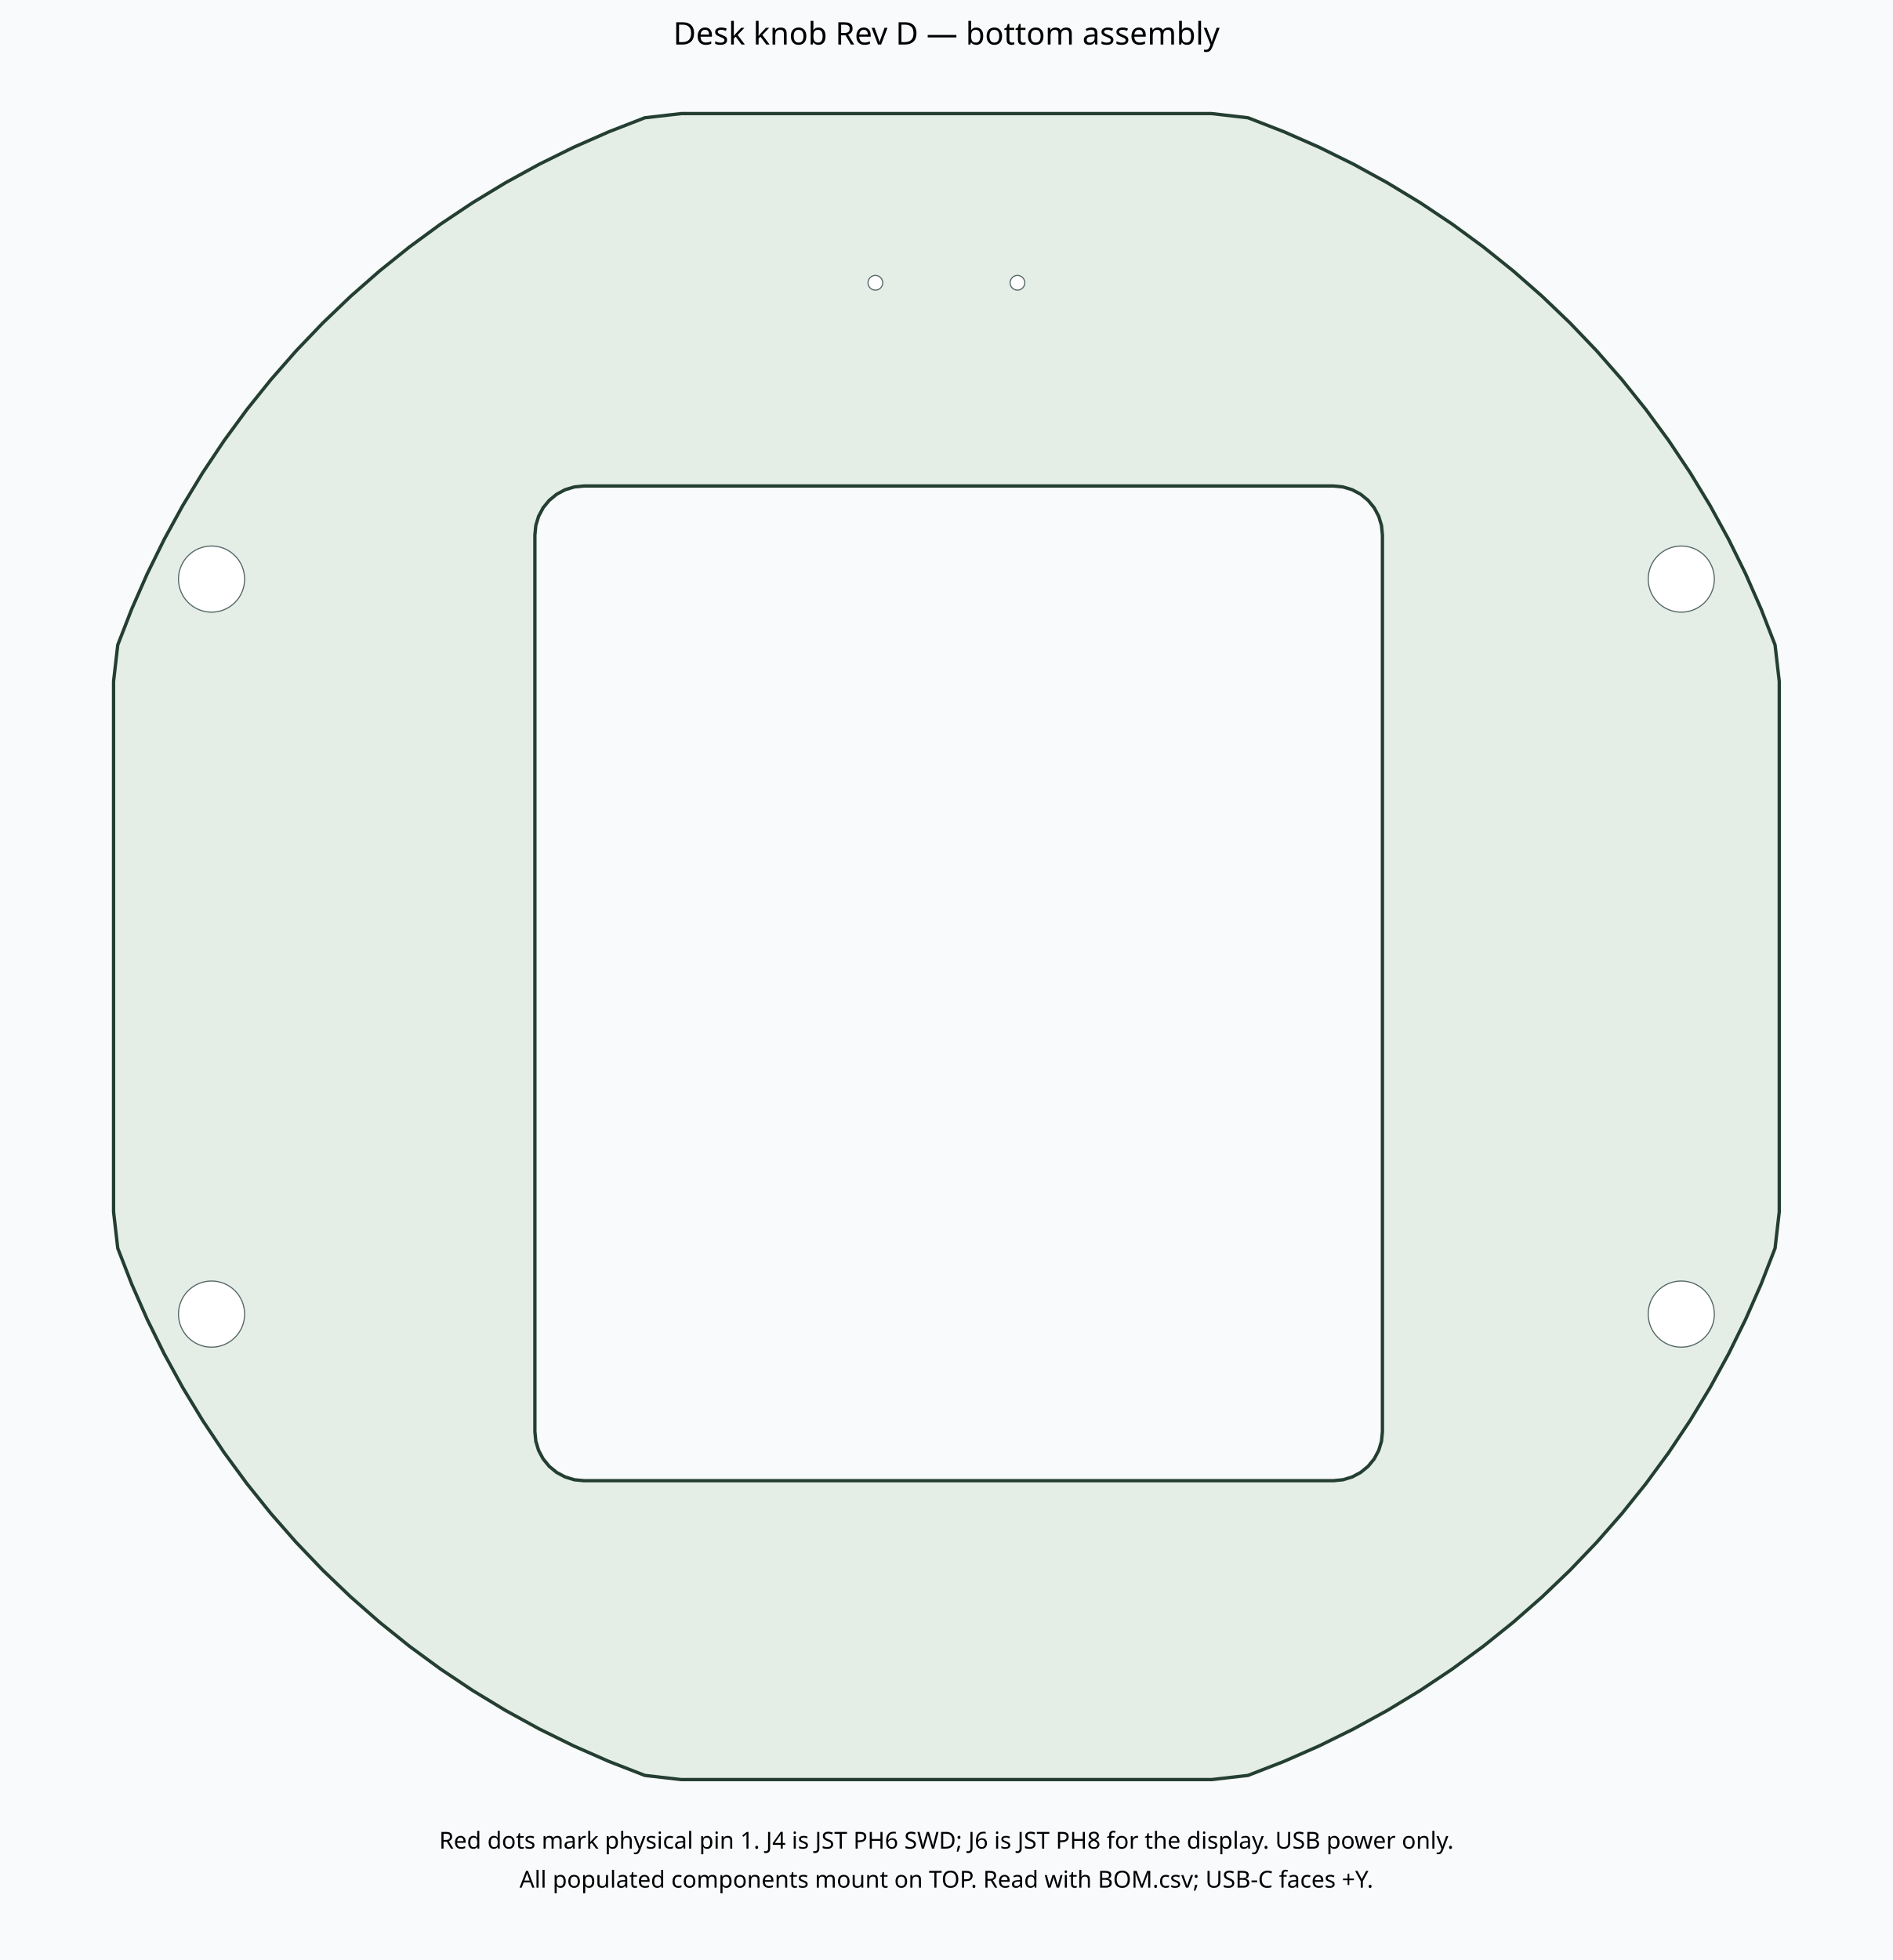
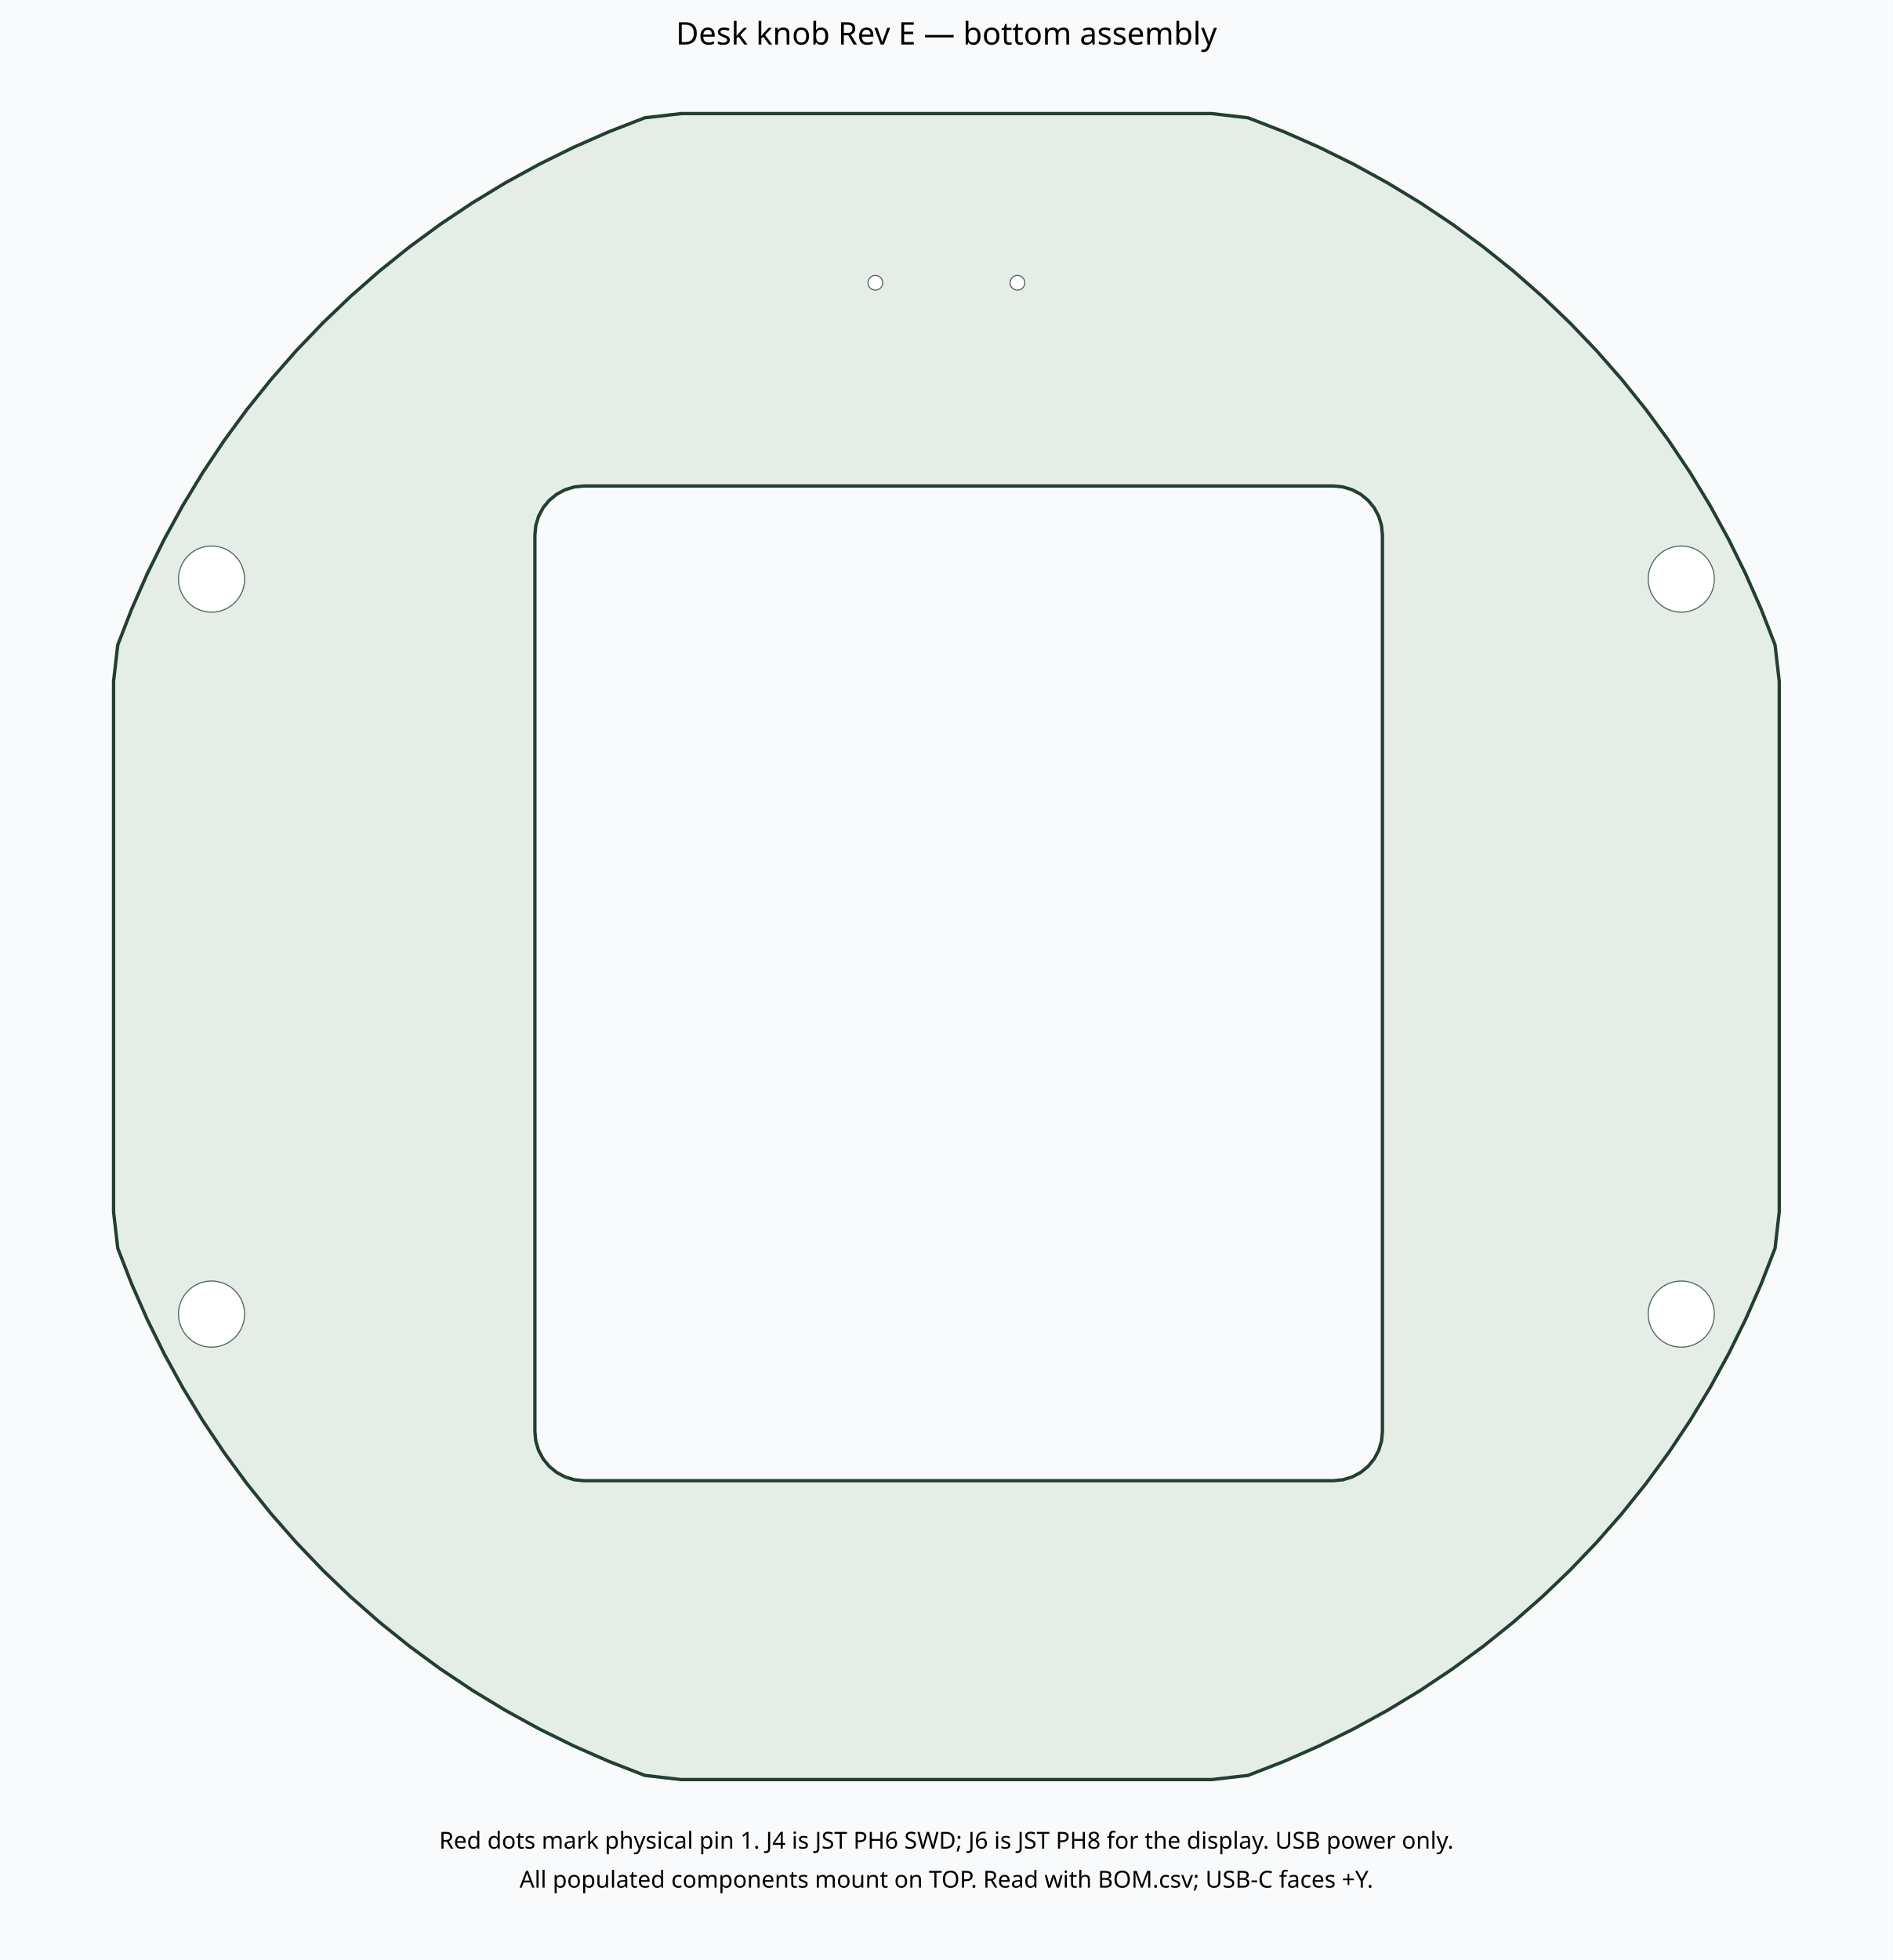
<svg xmlns="http://www.w3.org/2000/svg" width="1700" height="1760" viewBox="0 0 1700 1760">
  <rect width="1700" height="1760" fill="#f8fafb" />
-   <text x="850" y="40" text-anchor="middle" font-family="sans-serif" font-size="28">Desk knob Rev D — bottom assembly</text>
+   <text x="850" y="40" text-anchor="middle" font-family="sans-serif" font-size="28">Desk knob Rev E — bottom assembly</text>
  <path d="M 102.000,850.000 L 102.000,815.453 L 102.000,780.973 L 102.000,746.623 L 102.000,712.471 L 102.000,678.580 L 102.000,645.015 L 102.000,611.841 L 105.763,579.120 L 118.287,546.915 L 132.204,515.286 L 147.487,484.295 L 164.108,454.000 L 182.034,424.459 L 201.232,395.727 L 221.664,367.861 L 243.293,340.912 L 266.076,314.933 L 289.971,289.971 L 314.933,266.076 L 340.912,243.293 L 367.861,221.664 L 395.727,201.232 L 424.459,182.034 L 454.000,164.108 L 484.295,147.487 L 515.286,132.204 L 546.915,118.287 L 579.120,105.763 L 611.841,102.000 L 645.015,102.000 L 678.580,102.000 L 712.471,102.000 L 746.623,102.000 L 780.973,102.000 L 815.453,102.000 L 850.000,102.000 L 884.547,102.000 L 919.027,102.000 L 953.377,102.000 L 987.529,102.000 L 1021.420,102.000 L 1054.985,102.000 L 1088.159,102.000 L 1120.880,105.763 L 1153.085,118.287 L 1184.714,132.204 L 1215.705,147.487 L 1246.000,164.108 L 1275.541,182.034 L 1304.273,201.232 L 1332.139,221.664 L 1359.088,243.293 L 1385.067,266.076 L 1410.029,289.971 L 1433.924,314.933 L 1456.707,340.912 L 1478.336,367.861 L 1498.768,395.727 L 1517.966,424.459 L 1535.892,454.000 L 1552.513,484.295 L 1567.796,515.286 L 1581.713,546.915 L 1594.237,579.120 L 1598.000,611.841 L 1598.000,645.015 L 1598.000,678.580 L 1598.000,712.471 L 1598.000,746.623 L 1598.000,780.973 L 1598.000,815.453 L 1598.000,850.000 L 1598.000,884.547 L 1598.000,919.027 L 1598.000,953.377 L 1598.000,987.529 L 1598.000,1021.420 L 1598.000,1054.985 L 1598.000,1088.159 L 1594.237,1120.880 L 1581.713,1153.085 L 1567.796,1184.714 L 1552.513,1215.705 L 1535.892,1246.000 L 1517.966,1275.541 L 1498.768,1304.273 L 1478.336,1332.139 L 1456.707,1359.088 L 1433.924,1385.067 L 1410.029,1410.029 L 1385.067,1433.924 L 1359.088,1456.707 L 1332.139,1478.336 L 1304.273,1498.768 L 1275.541,1517.966 L 1246.000,1535.892 L 1215.705,1552.513 L 1184.714,1567.796 L 1153.085,1581.713 L 1120.880,1594.237 L 1088.159,1598.000 L 1054.985,1598.000 L 1021.420,1598.000 L 987.529,1598.000 L 953.377,1598.000 L 919.027,1598.000 L 884.547,1598.000 L 850.000,1598.000 L 815.453,1598.000 L 780.973,1598.000 L 746.623,1598.000 L 712.471,1598.000 L 678.580,1598.000 L 645.015,1598.000 L 611.841,1598.000 L 579.120,1594.237 L 546.915,1581.713 L 515.286,1567.796 L 484.295,1552.513 L 454.000,1535.892 L 424.459,1517.966 L 395.727,1498.768 L 367.861,1478.336 L 340.912,1456.707 L 314.933,1433.924 L 289.971,1410.029 L 266.076,1385.067 L 243.293,1359.088 L 221.664,1332.139 L 201.232,1304.273 L 182.034,1275.541 L 164.108,1246.000 L 147.487,1215.705 L 132.204,1184.714 L 118.287,1153.085 L 105.763,1120.880 L 102.000,1088.159 L 102.000,1054.985 L 102.000,1021.420 L 102.000,987.529 L 102.000,953.377 L 102.000,919.027 L 102.000,884.547 Z M 480.400,480.400 L 481.245,471.816 L 483.749,463.562 L 487.815,455.955 L 493.287,449.287 L 499.955,443.815 L 507.562,439.749 L 515.816,437.245 L 524.400,436.400 L 1197.600,436.400 L 1206.184,437.245 L 1214.438,439.749 L 1222.045,443.815 L 1228.713,449.287 L 1234.185,455.955 L 1238.251,463.562 L 1240.755,471.816 L 1241.600,480.400 L 1241.600,1285.600 L 1240.755,1294.184 L 1238.251,1302.438 L 1234.185,1310.045 L 1228.713,1316.713 L 1222.045,1322.185 L 1214.438,1326.251 L 1206.184,1328.755 L 1197.600,1329.600 L 524.400,1329.600 L 515.816,1328.755 L 507.562,1326.251 L 499.955,1322.185 L 493.287,1316.713 L 487.815,1310.045 L 483.749,1302.438 L 481.245,1294.184 L 480.400,1285.600 Z" fill="#e4eee7" stroke="#243f32" stroke-width="3" fill-rule="evenodd" />
  <circle cx="1510" cy="520" r="29.7" fill="white" stroke="#566" />
  <circle cx="190" cy="520" r="29.7" fill="white" stroke="#566" />
  <circle cx="1510" cy="1180" r="29.7" fill="white" stroke="#566" />
  <circle cx="190" cy="1180" r="29.7" fill="white" stroke="#566" />
  <circle cx="786.202" cy="253.922" r="6.6" fill="white" stroke="#566" />
  <circle cx="913.798" cy="253.922" r="6.6" fill="white" stroke="#566" />
  <text x="850" y="1660" text-anchor="middle" font-family="sans-serif" font-size="21">Red dots mark physical pin 1. J4 is JST PH6 SWD; J6 is JST PH8 for the display. USB power only.</text>
  <text x="850" y="1695" text-anchor="middle" font-family="sans-serif" font-size="21">All populated components mount on TOP. Read with BOM.csv; USB-C faces +Y.</text>
</svg>
